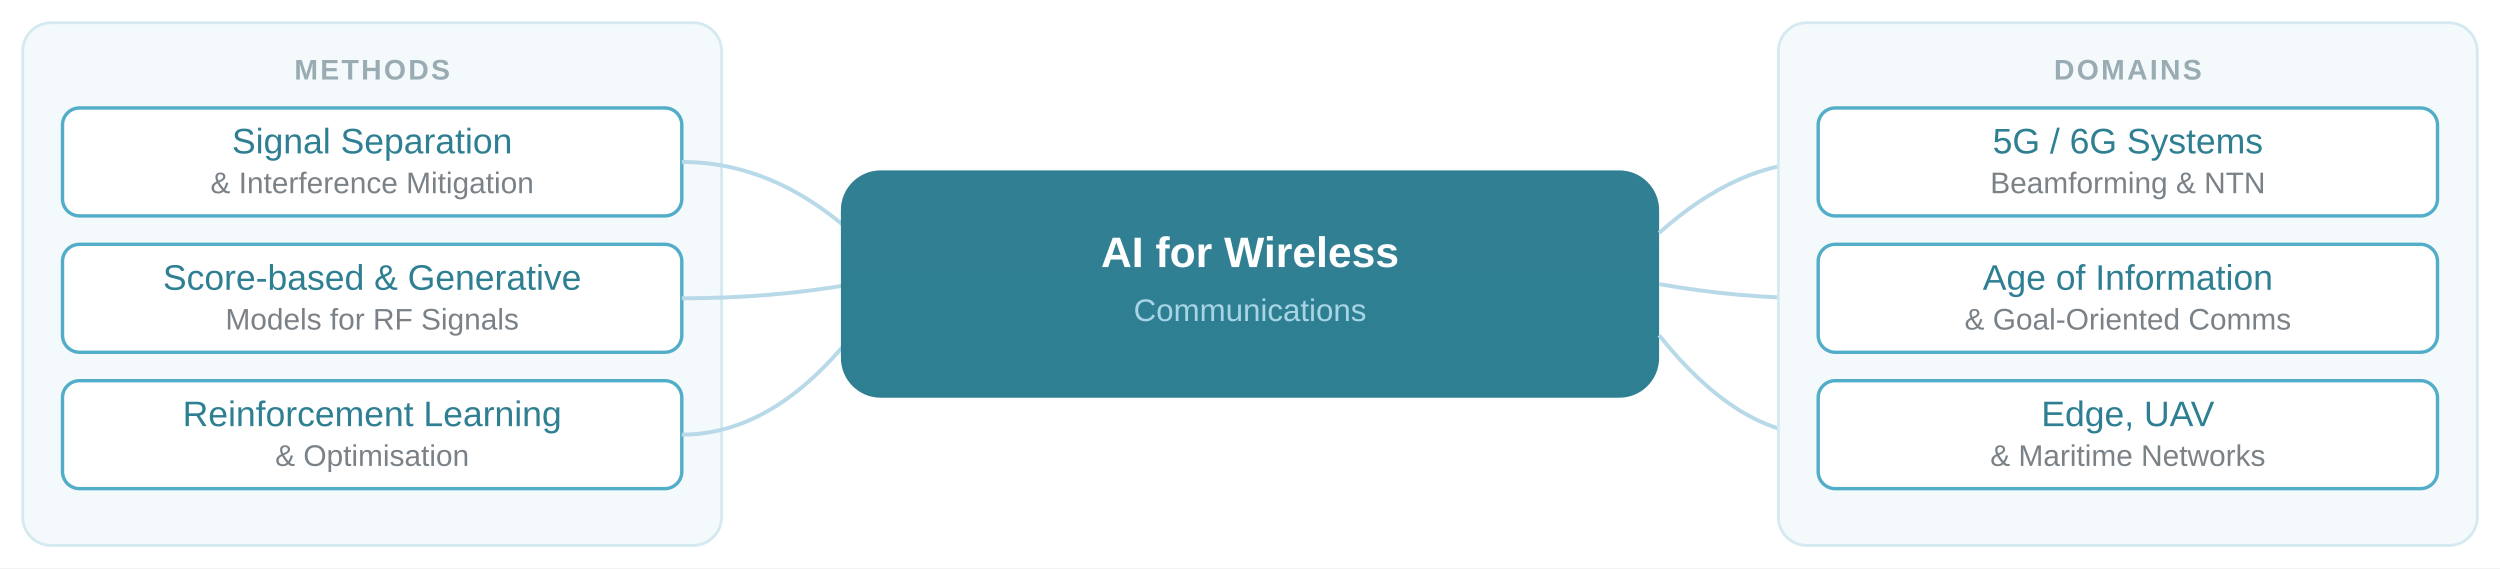
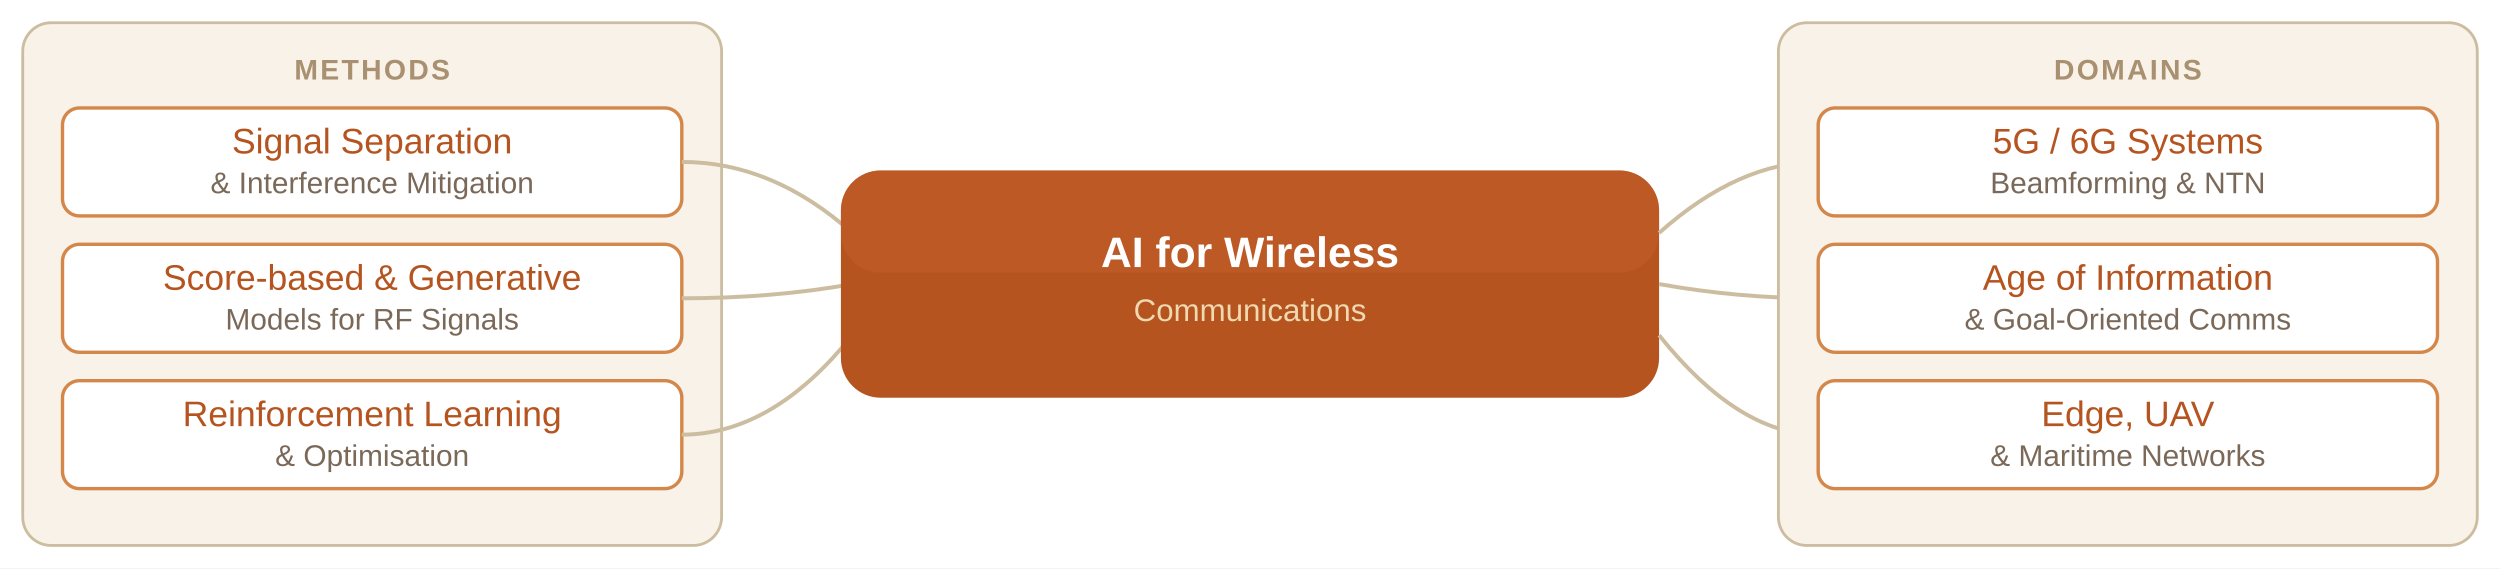
<svg xmlns="http://www.w3.org/2000/svg" viewBox="0 0 880 200" role="img" aria-label="Research overview diagram">
  <defs>
    <style>
-       .label-sm { font: 600 10px/1 '-apple-system','Segoe UI',Arial,sans-serif; letter-spacing: 0.08em; fill: #9aacb3; }
-       .node-title { font: 500 12.5px/1 '-apple-system','Segoe UI',Arial,sans-serif; fill: #2f7f93; }
-       .node-sub   { font: 400 10.5px/1 '-apple-system','Segoe UI',Arial,sans-serif; fill: #7a8288; }
-       .center-title { font: 600 15px/1 '-apple-system','Segoe UI',Arial,sans-serif; fill: #ffffff; }
-       .center-sub   { font: 400 11px/1 '-apple-system','Segoe UI',Arial,sans-serif; fill: #a8d5e5; }
+       .label-sm    { font: 600 10px/1 '-apple-system','Segoe UI',Arial,sans-serif; letter-spacing: 0.08em; fill: #A89070; }
+       .node-title  { font: 500 12.5px/1 '-apple-system','Segoe UI',Arial,sans-serif; fill: #B5541F; }
+       .node-sub    { font: 400 10.5px/1 '-apple-system','Segoe UI',Arial,sans-serif; fill: #7A6858; }
+       .center-title{ font: 600 15px/1 '-apple-system','Segoe UI',Arial,sans-serif; fill: #ffffff; }
+       .center-sub  { font: 400 11px/1 '-apple-system','Segoe UI',Arial,sans-serif; fill: #F0D8B0; }
    </style>
  </defs>
  <rect width="880" height="200" fill="#ffffff" rx="0" />
-   <rect x="8" y="8" width="246" height="184" rx="10" fill="#f4f9fb" stroke="#d4e9f0" stroke-width="1" />
+   <rect x="8" y="8" width="246" height="184" rx="10" fill="#F9F2E8" stroke="#CDBDA0" stroke-width="1" />
  <text x="131" y="28" text-anchor="middle" class="label-sm">METHODS</text>
-   <rect x="22" y="38" width="218" height="38" rx="6" fill="#ffffff" stroke="#52adc8" stroke-width="1.2" />
+   <rect x="22" y="38" width="218" height="38" rx="6" fill="#ffffff" stroke="#D4874A" stroke-width="1.2" />
  <text x="131" y="54" text-anchor="middle" class="node-title">Signal Separation</text>
  <text x="131" y="68" text-anchor="middle" class="node-sub">&amp; Interference Mitigation</text>
-   <rect x="22" y="86" width="218" height="38" rx="6" fill="#ffffff" stroke="#52adc8" stroke-width="1.2" />
+   <rect x="22" y="86" width="218" height="38" rx="6" fill="#ffffff" stroke="#D4874A" stroke-width="1.2" />
  <text x="131" y="102" text-anchor="middle" class="node-title">Score-based &amp; Generative</text>
  <text x="131" y="116" text-anchor="middle" class="node-sub">Models for RF Signals</text>
-   <rect x="22" y="134" width="218" height="38" rx="6" fill="#ffffff" stroke="#52adc8" stroke-width="1.2" />
+   <rect x="22" y="134" width="218" height="38" rx="6" fill="#ffffff" stroke="#D4874A" stroke-width="1.2" />
  <text x="131" y="150" text-anchor="middle" class="node-title">Reinforcement Learning</text>
  <text x="131" y="164" text-anchor="middle" class="node-sub">&amp; Optimisation</text>
-   <path d="M 240 57 Q 272 57 300 82" fill="none" stroke="#b8d9e8" stroke-width="1.4" />
-   <path d="M 240 105 Q 272 105 300 100" fill="none" stroke="#b8d9e8" stroke-width="1.4" />
-   <path d="M 240 153 Q 272 153 300 118" fill="none" stroke="#b8d9e8" stroke-width="1.4" />
-   <rect x="296" y="60" width="288" height="80" rx="14" fill="#2f7f93" />
-   <rect x="296" y="60" width="288" height="36" rx="14" fill="#357f91" opacity="0.35" />
+   <path d="M 240 57 Q 272 57 300 82" fill="none" stroke="#CDBDA0" stroke-width="1.4" />
+   <path d="M 240 105 Q 272 105 300 100" fill="none" stroke="#CDBDA0" stroke-width="1.4" />
+   <path d="M 240 153 Q 272 153 300 118" fill="none" stroke="#CDBDA0" stroke-width="1.4" />
+   <rect x="296" y="60" width="288" height="80" rx="14" fill="#B5541F" />
+   <rect x="296" y="60" width="288" height="36" rx="14" fill="#C86030" opacity="0.35" />
  <text x="440" y="94" text-anchor="middle" class="center-title">AI for Wireless</text>
  <text x="440" y="113" text-anchor="middle" class="center-sub">Communications</text>
-   <path d="M 584 82 Q 612 57 640 57" fill="none" stroke="#b8d9e8" stroke-width="1.4" />
-   <path d="M 584 100 Q 612 105 640 105" fill="none" stroke="#b8d9e8" stroke-width="1.4" />
-   <path d="M 584 118 Q 612 153 640 153" fill="none" stroke="#b8d9e8" stroke-width="1.4" />
-   <rect x="626" y="8" width="246" height="184" rx="10" fill="#f4f9fb" stroke="#d4e9f0" stroke-width="1" />
+   <path d="M 584 82  Q 612 57  640 57" fill="none" stroke="#CDBDA0" stroke-width="1.4" />
+   <path d="M 584 100 Q 612 105 640 105" fill="none" stroke="#CDBDA0" stroke-width="1.4" />
+   <path d="M 584 118 Q 612 153 640 153" fill="none" stroke="#CDBDA0" stroke-width="1.4" />
+   <rect x="626" y="8" width="246" height="184" rx="10" fill="#F9F2E8" stroke="#CDBDA0" stroke-width="1" />
  <text x="749" y="28" text-anchor="middle" class="label-sm">DOMAINS</text>
-   <rect x="640" y="38" width="218" height="38" rx="6" fill="#ffffff" stroke="#52adc8" stroke-width="1.2" />
+   <rect x="640" y="38" width="218" height="38" rx="6" fill="#ffffff" stroke="#D4874A" stroke-width="1.2" />
  <text x="749" y="54" text-anchor="middle" class="node-title">5G / 6G Systems</text>
  <text x="749" y="68" text-anchor="middle" class="node-sub">Beamforming &amp; NTN</text>
-   <rect x="640" y="86" width="218" height="38" rx="6" fill="#ffffff" stroke="#52adc8" stroke-width="1.2" />
+   <rect x="640" y="86" width="218" height="38" rx="6" fill="#ffffff" stroke="#D4874A" stroke-width="1.2" />
  <text x="749" y="102" text-anchor="middle" class="node-title">Age of Information</text>
  <text x="749" y="116" text-anchor="middle" class="node-sub">&amp; Goal-Oriented Comms</text>
-   <rect x="640" y="134" width="218" height="38" rx="6" fill="#ffffff" stroke="#52adc8" stroke-width="1.2" />
+   <rect x="640" y="134" width="218" height="38" rx="6" fill="#ffffff" stroke="#D4874A" stroke-width="1.2" />
  <text x="749" y="150" text-anchor="middle" class="node-title">Edge, UAV</text>
  <text x="749" y="164" text-anchor="middle" class="node-sub">&amp; Maritime Networks</text>
</svg>
